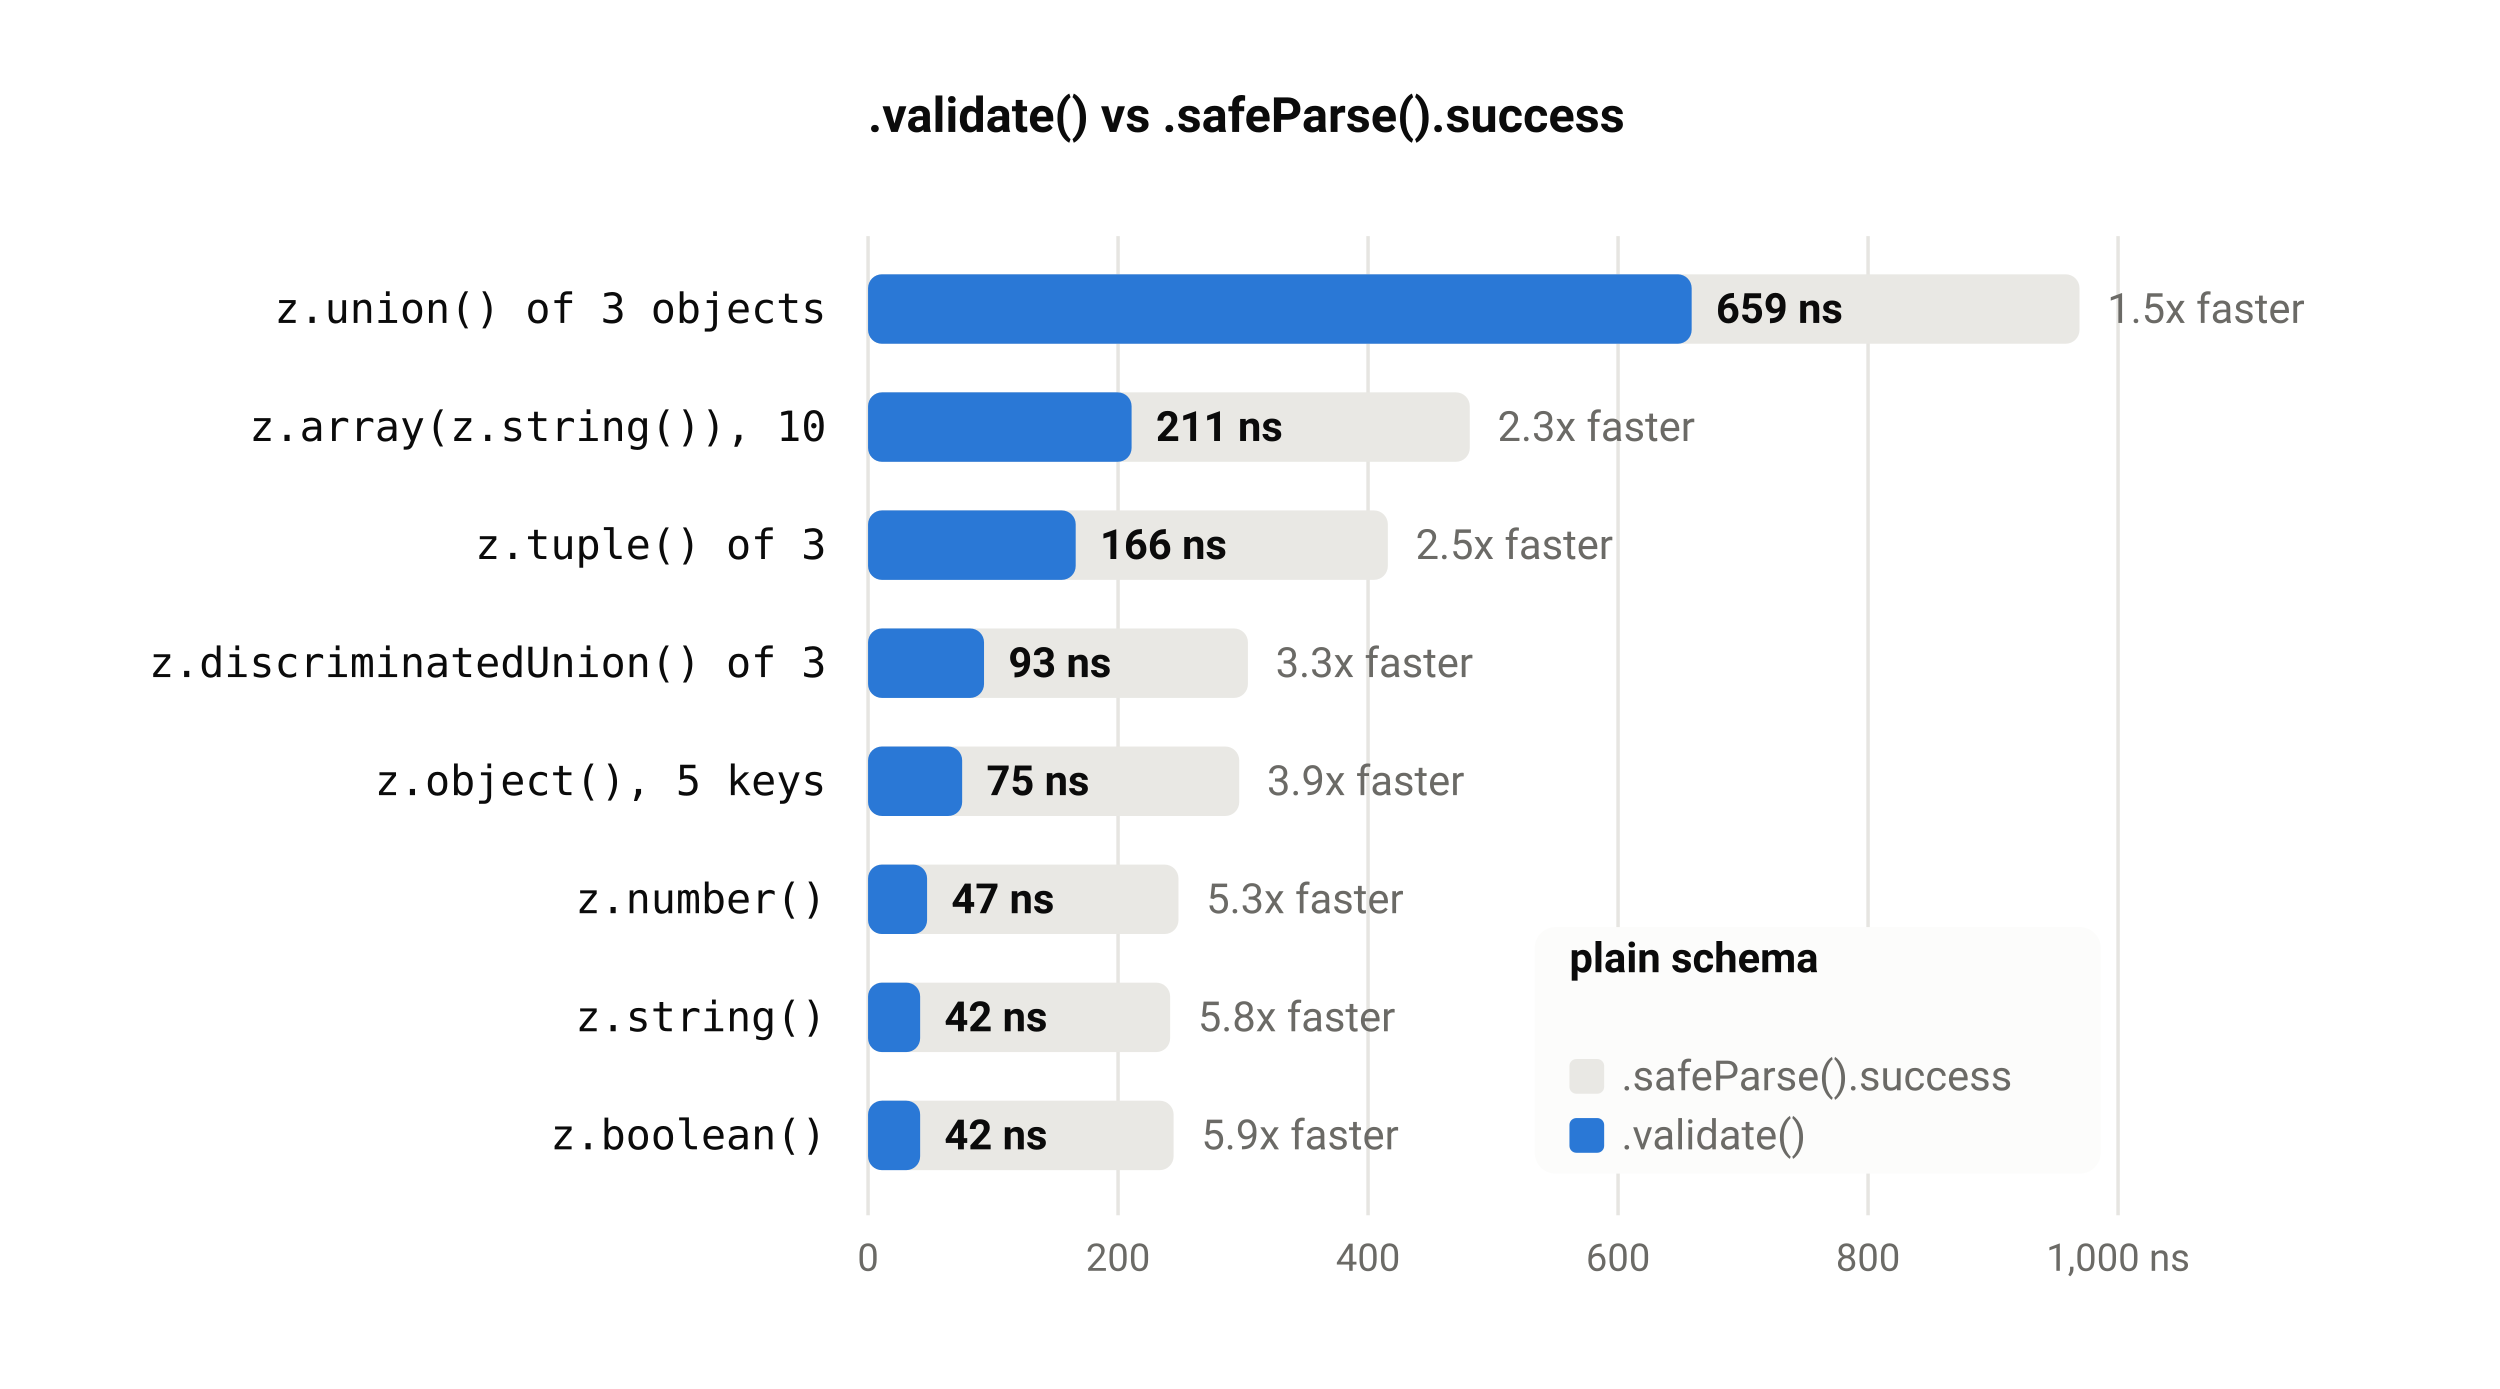
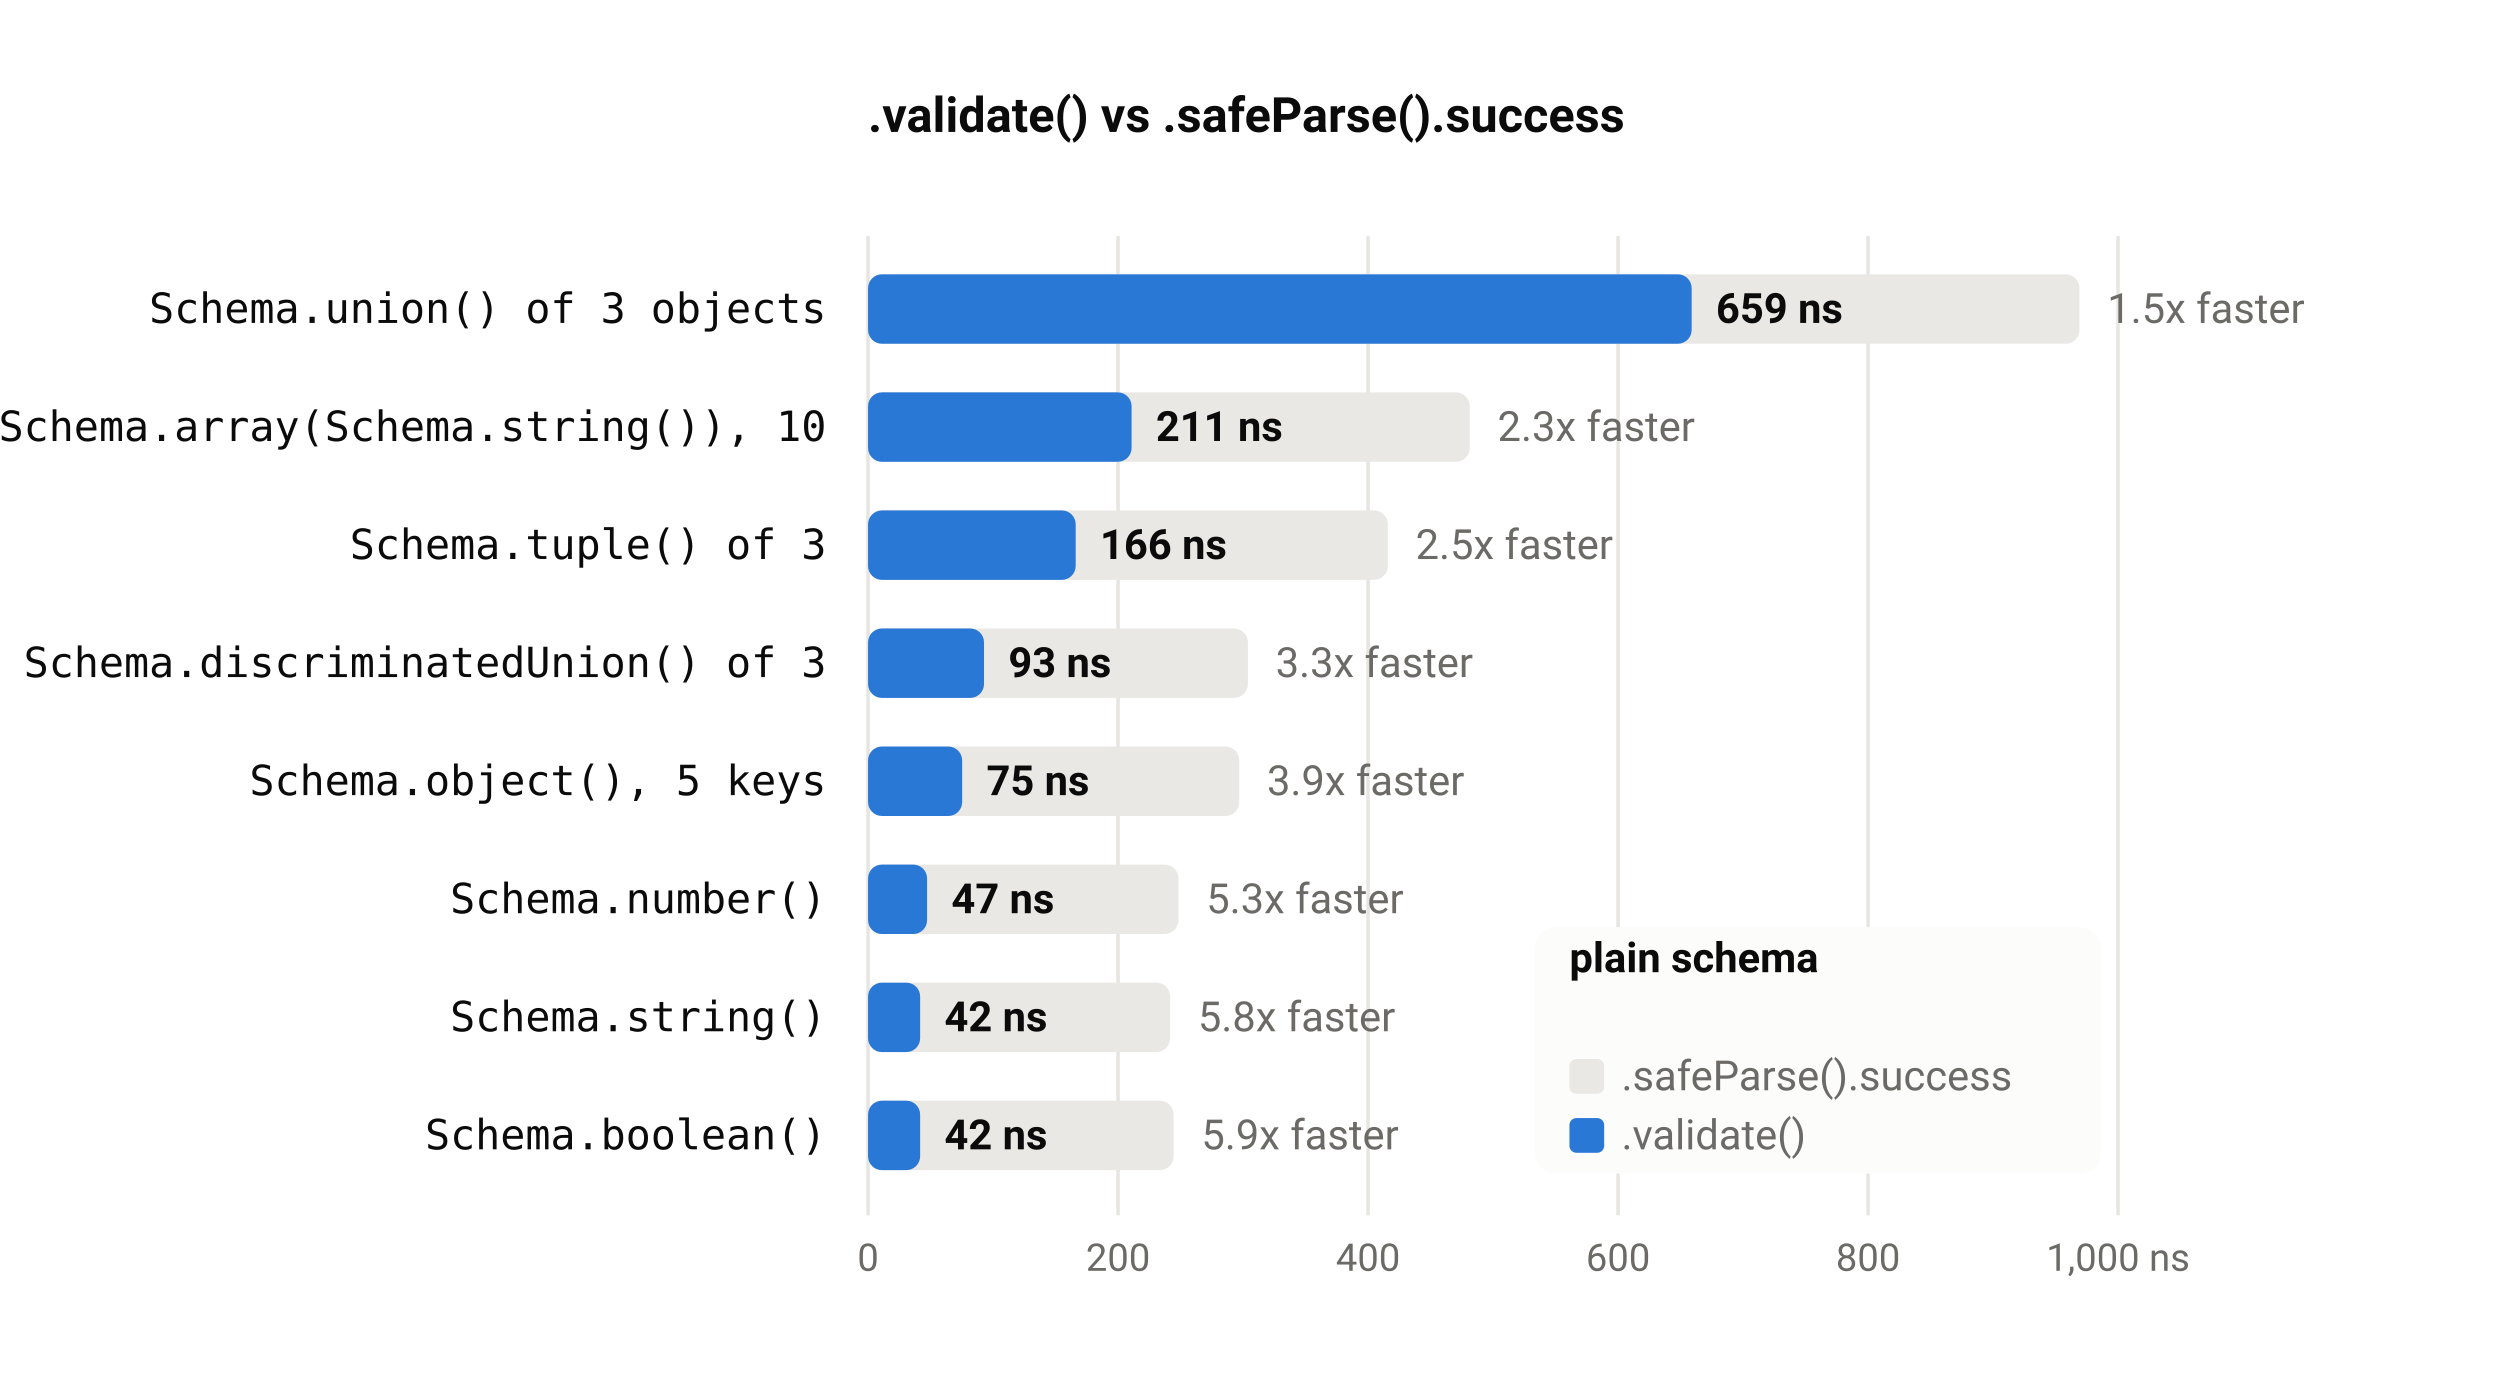
<svg xmlns="http://www.w3.org/2000/svg" width="720" height="400" viewBox="0 0 720 400" font-family="ui-sans-serif, system-ui, -apple-system, Segoe UI, Roboto, sans-serif" font-size="13">
  <text x="250" y="38" fill="#0b0b0b" font-weight="700" font-size="14">.validate() vs .safeParse().success</text>
  <line x1="250.0" y1="68" x2="250.0" y2="350" stroke="#e6e5e1" stroke-width="1" />
  <text x="250.0" y="366" text-anchor="middle" fill="#6b6a66" font-size="11">0</text>
  <line x1="322.0" y1="68" x2="322.0" y2="350" stroke="#e6e5e1" stroke-width="1" />
  <text x="322.0" y="366" text-anchor="middle" fill="#6b6a66" font-size="11">200</text>
  <line x1="394.0" y1="68" x2="394.0" y2="350" stroke="#e6e5e1" stroke-width="1" />
  <text x="394.0" y="366" text-anchor="middle" fill="#6b6a66" font-size="11">400</text>
  <line x1="466.0" y1="68" x2="466.0" y2="350" stroke="#e6e5e1" stroke-width="1" />
  <text x="466.0" y="366" text-anchor="middle" fill="#6b6a66" font-size="11">600</text>
  <line x1="538.0" y1="68" x2="538.0" y2="350" stroke="#e6e5e1" stroke-width="1" />
  <text x="538.0" y="366" text-anchor="middle" fill="#6b6a66" font-size="11">800</text>
  <line x1="610.0" y1="68" x2="610.0" y2="350" stroke="#e6e5e1" stroke-width="1" />
  <text x="610.0" y="366" text-anchor="middle" fill="#6b6a66" font-size="11">1,000 ns</text>
-   <text x="238" y="93" text-anchor="end" fill="#0b0b0b" font-family="ui-monospace, SFMono-Regular, Menlo, monospace" font-size="12">z.union() of 3 objects</text>
+   <text x="238" y="93" text-anchor="end" fill="#0b0b0b" font-family="ui-monospace, SFMono-Regular, Menlo, monospace" font-size="12">Schema.union() of 3 objects</text>
  <rect x="250" y="79" width="348.9" height="20" rx="4" fill="#e9e8e4" />
  <rect x="250" y="79" width="237.2" height="20" rx="4" fill="#2a78d6" />
  <text x="494.2" y="93" fill="#0b0b0b" font-weight="700" font-size="12">659 ns</text>
  <text x="606.9" y="93" fill="#6b6a66" font-size="12">1.5x faster</text>
-   <text x="238" y="127" text-anchor="end" fill="#0b0b0b" font-family="ui-monospace, SFMono-Regular, Menlo, monospace" font-size="12">z.array(z.string()), 10</text>
+   <text x="238" y="127" text-anchor="end" fill="#0b0b0b" font-family="ui-monospace, SFMono-Regular, Menlo, monospace" font-size="12">Schema.array(Schema.string()), 10</text>
  <rect x="250" y="113" width="173.3" height="20" rx="4" fill="#e9e8e4" />
  <rect x="250" y="113" width="75.9" height="20" rx="4" fill="#2a78d6" />
  <text x="332.9" y="127" fill="#0b0b0b" font-weight="700" font-size="12">211 ns</text>
  <text x="431.3" y="127" fill="#6b6a66" font-size="12">2.3x faster</text>
-   <text x="238" y="161" text-anchor="end" fill="#0b0b0b" font-family="ui-monospace, SFMono-Regular, Menlo, monospace" font-size="12">z.tuple() of 3</text>
+   <text x="238" y="161" text-anchor="end" fill="#0b0b0b" font-family="ui-monospace, SFMono-Regular, Menlo, monospace" font-size="12">Schema.tuple() of 3</text>
  <rect x="250" y="147" width="149.7" height="20" rx="4" fill="#e9e8e4" />
  <rect x="250" y="147" width="59.8" height="20" rx="4" fill="#2a78d6" />
  <text x="316.8" y="161" fill="#0b0b0b" font-weight="700" font-size="12">166 ns</text>
  <text x="407.7" y="161" fill="#6b6a66" font-size="12">2.5x faster</text>
-   <text x="238" y="195" text-anchor="end" fill="#0b0b0b" font-family="ui-monospace, SFMono-Regular, Menlo, monospace" font-size="12">z.discriminatedUnion() of 3</text>
+   <text x="238" y="195" text-anchor="end" fill="#0b0b0b" font-family="ui-monospace, SFMono-Regular, Menlo, monospace" font-size="12">Schema.discriminatedUnion() of 3</text>
  <rect x="250" y="181" width="109.4" height="20" rx="4" fill="#e9e8e4" />
  <rect x="250" y="181" width="33.4" height="20" rx="4" fill="#2a78d6" />
  <text x="290.4" y="195" fill="#0b0b0b" font-weight="700" font-size="12">93 ns</text>
  <text x="367.4" y="195" fill="#6b6a66" font-size="12">3.3x faster</text>
-   <text x="238" y="229" text-anchor="end" fill="#0b0b0b" font-family="ui-monospace, SFMono-Regular, Menlo, monospace" font-size="12">z.object(), 5 keys</text>
+   <text x="238" y="229" text-anchor="end" fill="#0b0b0b" font-family="ui-monospace, SFMono-Regular, Menlo, monospace" font-size="12">Schema.object(), 5 keys</text>
  <rect x="250" y="215" width="106.9" height="20" rx="4" fill="#e9e8e4" />
  <rect x="250" y="215" width="27.1" height="20" rx="4" fill="#2a78d6" />
  <text x="284.1" y="229" fill="#0b0b0b" font-weight="700" font-size="12">75 ns</text>
  <text x="364.9" y="229" fill="#6b6a66" font-size="12">3.9x faster</text>
-   <text x="238" y="263" text-anchor="end" fill="#0b0b0b" font-family="ui-monospace, SFMono-Regular, Menlo, monospace" font-size="12">z.number()</text>
+   <text x="238" y="263" text-anchor="end" fill="#0b0b0b" font-family="ui-monospace, SFMono-Regular, Menlo, monospace" font-size="12">Schema.number()</text>
  <rect x="250" y="249" width="89.4" height="20" rx="4" fill="#e9e8e4" />
  <rect x="250" y="249" width="17.0" height="20" rx="4" fill="#2a78d6" />
  <text x="274.0" y="263" fill="#0b0b0b" font-weight="700" font-size="12">47 ns</text>
  <text x="347.4" y="263" fill="#6b6a66" font-size="12">5.3x faster</text>
-   <text x="238" y="297" text-anchor="end" fill="#0b0b0b" font-family="ui-monospace, SFMono-Regular, Menlo, monospace" font-size="12">z.string()</text>
+   <text x="238" y="297" text-anchor="end" fill="#0b0b0b" font-family="ui-monospace, SFMono-Regular, Menlo, monospace" font-size="12">Schema.string()</text>
  <rect x="250" y="283" width="87.0" height="20" rx="4" fill="#e9e8e4" />
  <rect x="250" y="283" width="15.0" height="20" rx="4" fill="#2a78d6" />
  <text x="272.0" y="297" fill="#0b0b0b" font-weight="700" font-size="12">42 ns</text>
  <text x="345.0" y="297" fill="#6b6a66" font-size="12">5.8x faster</text>
-   <text x="238" y="331" text-anchor="end" fill="#0b0b0b" font-family="ui-monospace, SFMono-Regular, Menlo, monospace" font-size="12">z.boolean()</text>
+   <text x="238" y="331" text-anchor="end" fill="#0b0b0b" font-family="ui-monospace, SFMono-Regular, Menlo, monospace" font-size="12">Schema.boolean()</text>
  <rect x="250" y="317" width="88.0" height="20" rx="4" fill="#e9e8e4" />
  <rect x="250" y="317" width="15.0" height="20" rx="4" fill="#2a78d6" />
  <text x="272.0" y="331" fill="#0b0b0b" font-weight="700" font-size="12">42 ns</text>
  <text x="346.0" y="331" fill="#6b6a66" font-size="12">5.9x faster</text>
  <rect x="442" y="267.0" width="163.0" height="71.0" rx="6" fill="#fcfcfb" />
  <text x="452" y="280" fill="#0b0b0b" font-weight="600" font-size="12">plain schema</text>
  <rect x="452" y="305" width="10" height="10" rx="2" fill="#e9e8e4" />
  <text x="467" y="314" fill="#6b6a66" font-size="12">.safeParse().success</text>
  <rect x="452" y="322" width="10" height="10" rx="2" fill="#2a78d6" />
  <text x="467" y="331" fill="#6b6a66" font-size="12">.validate()</text>
</svg>
